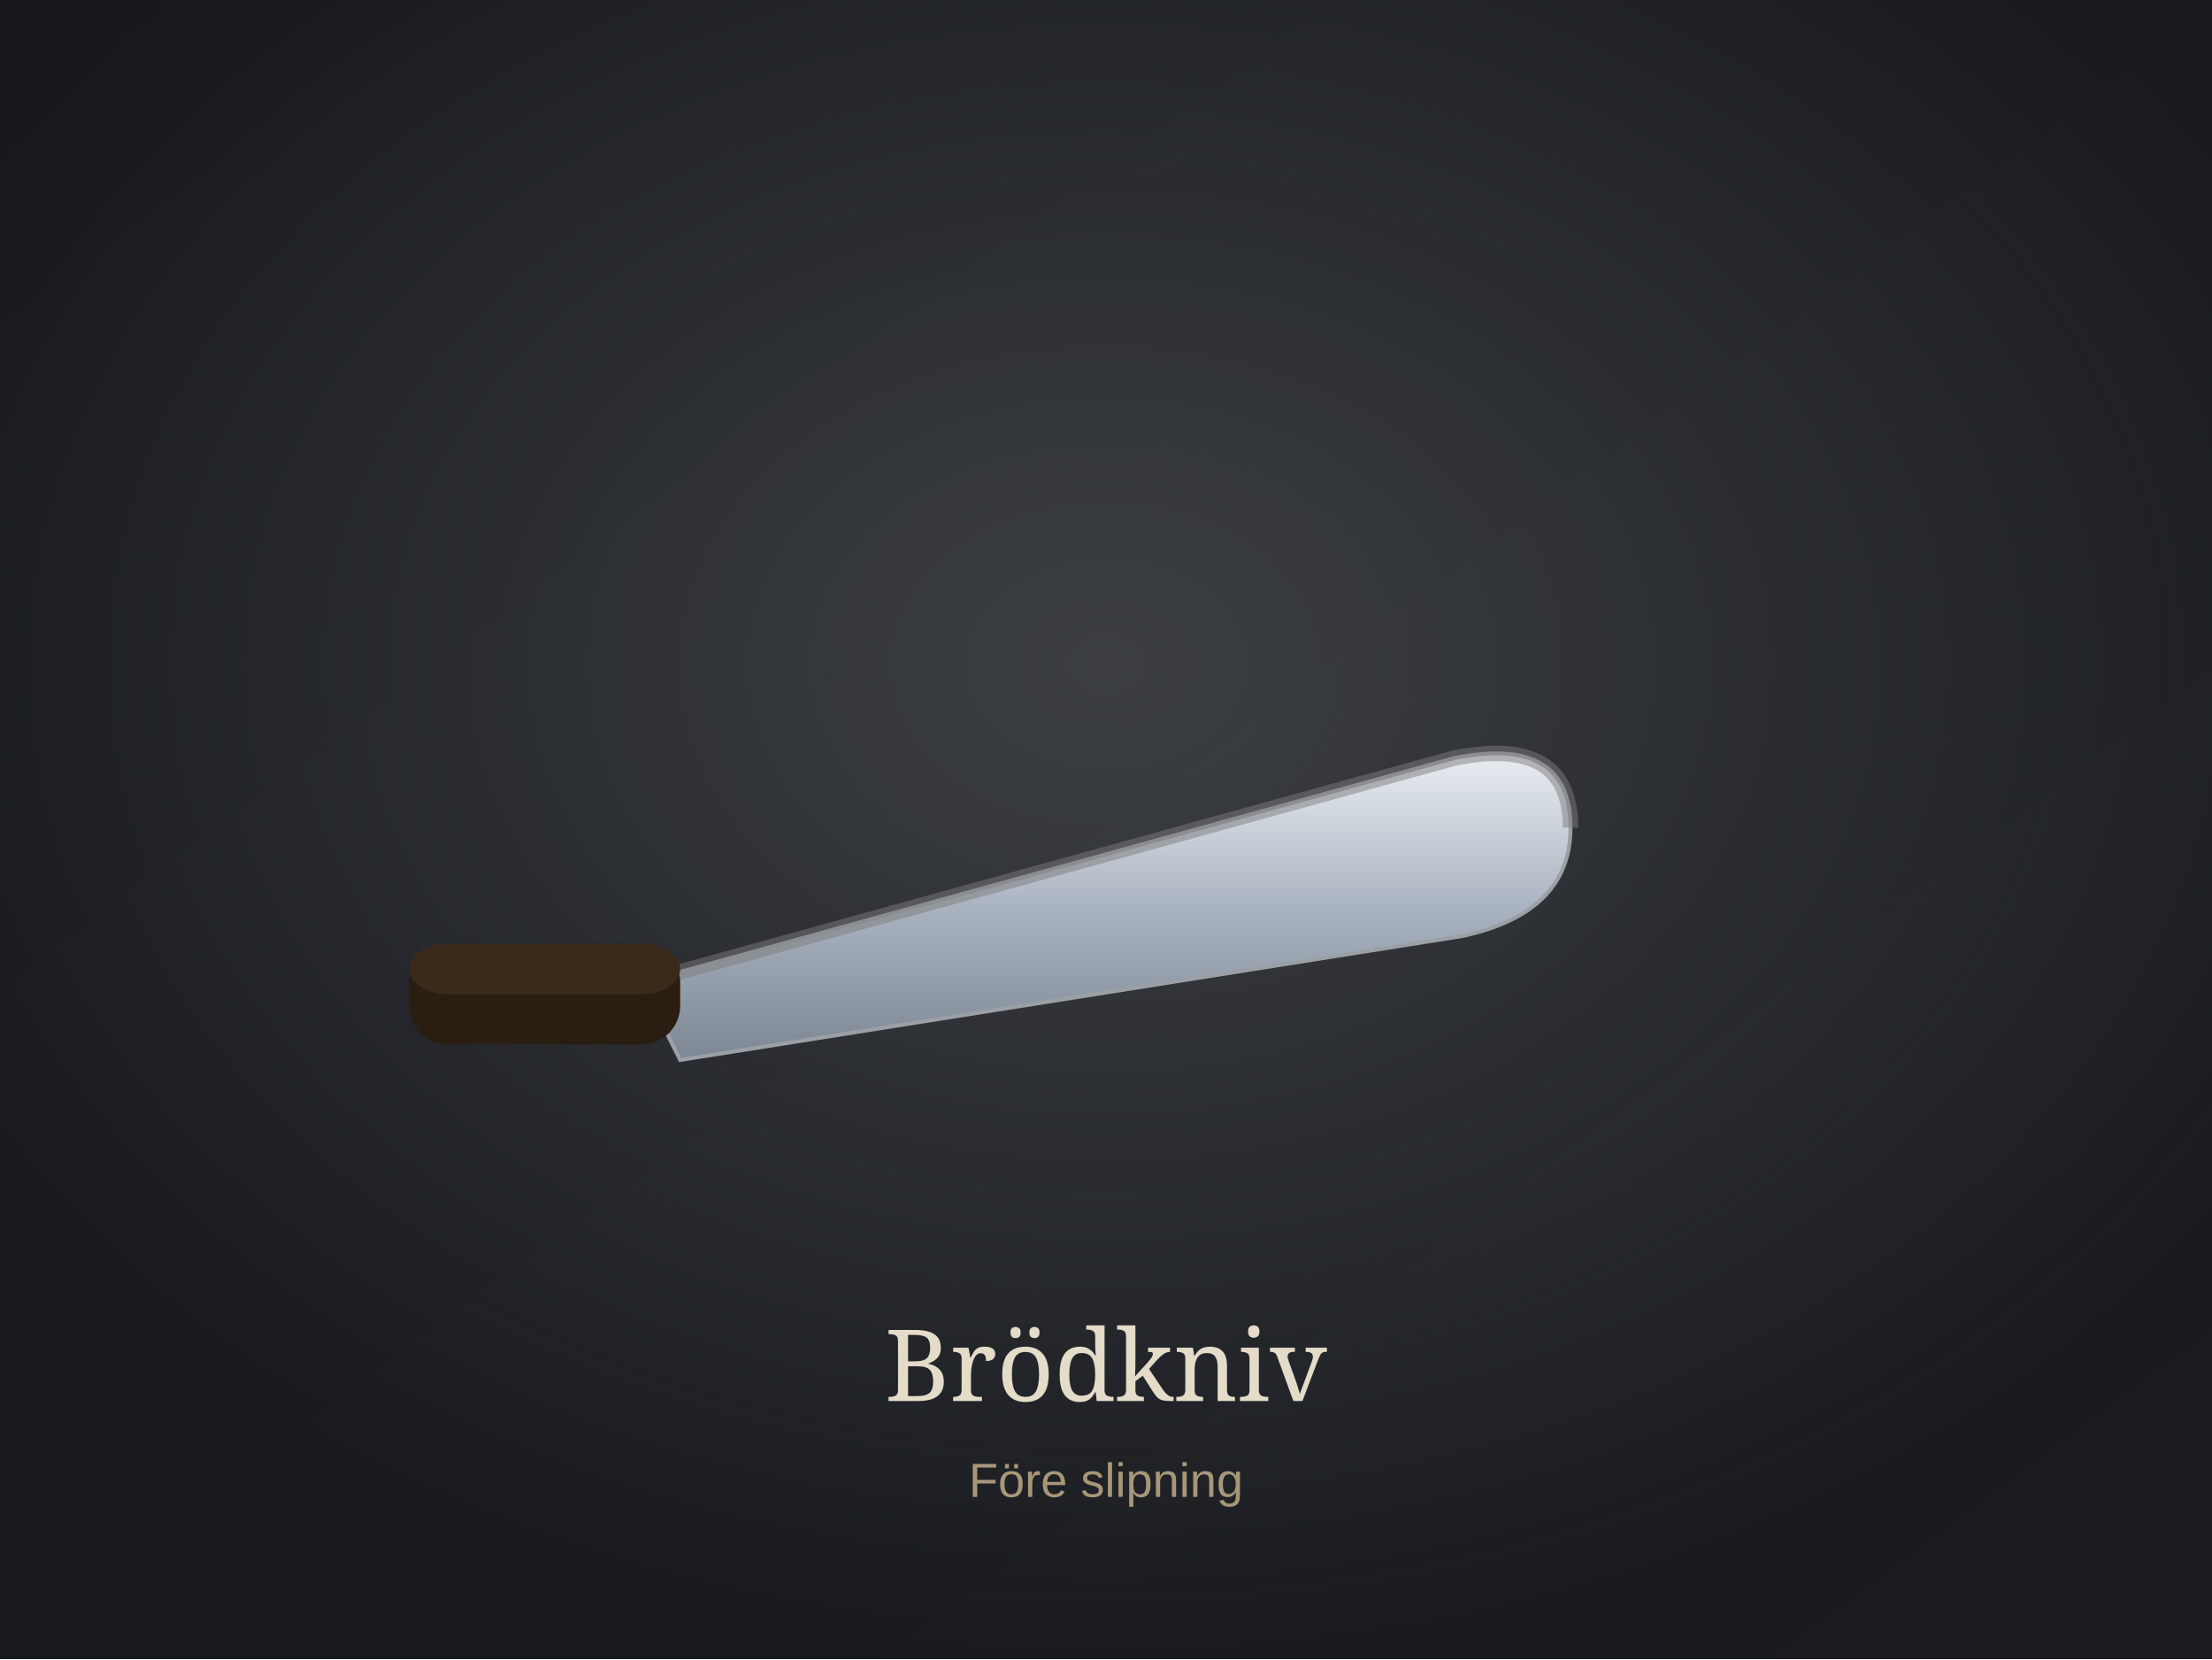
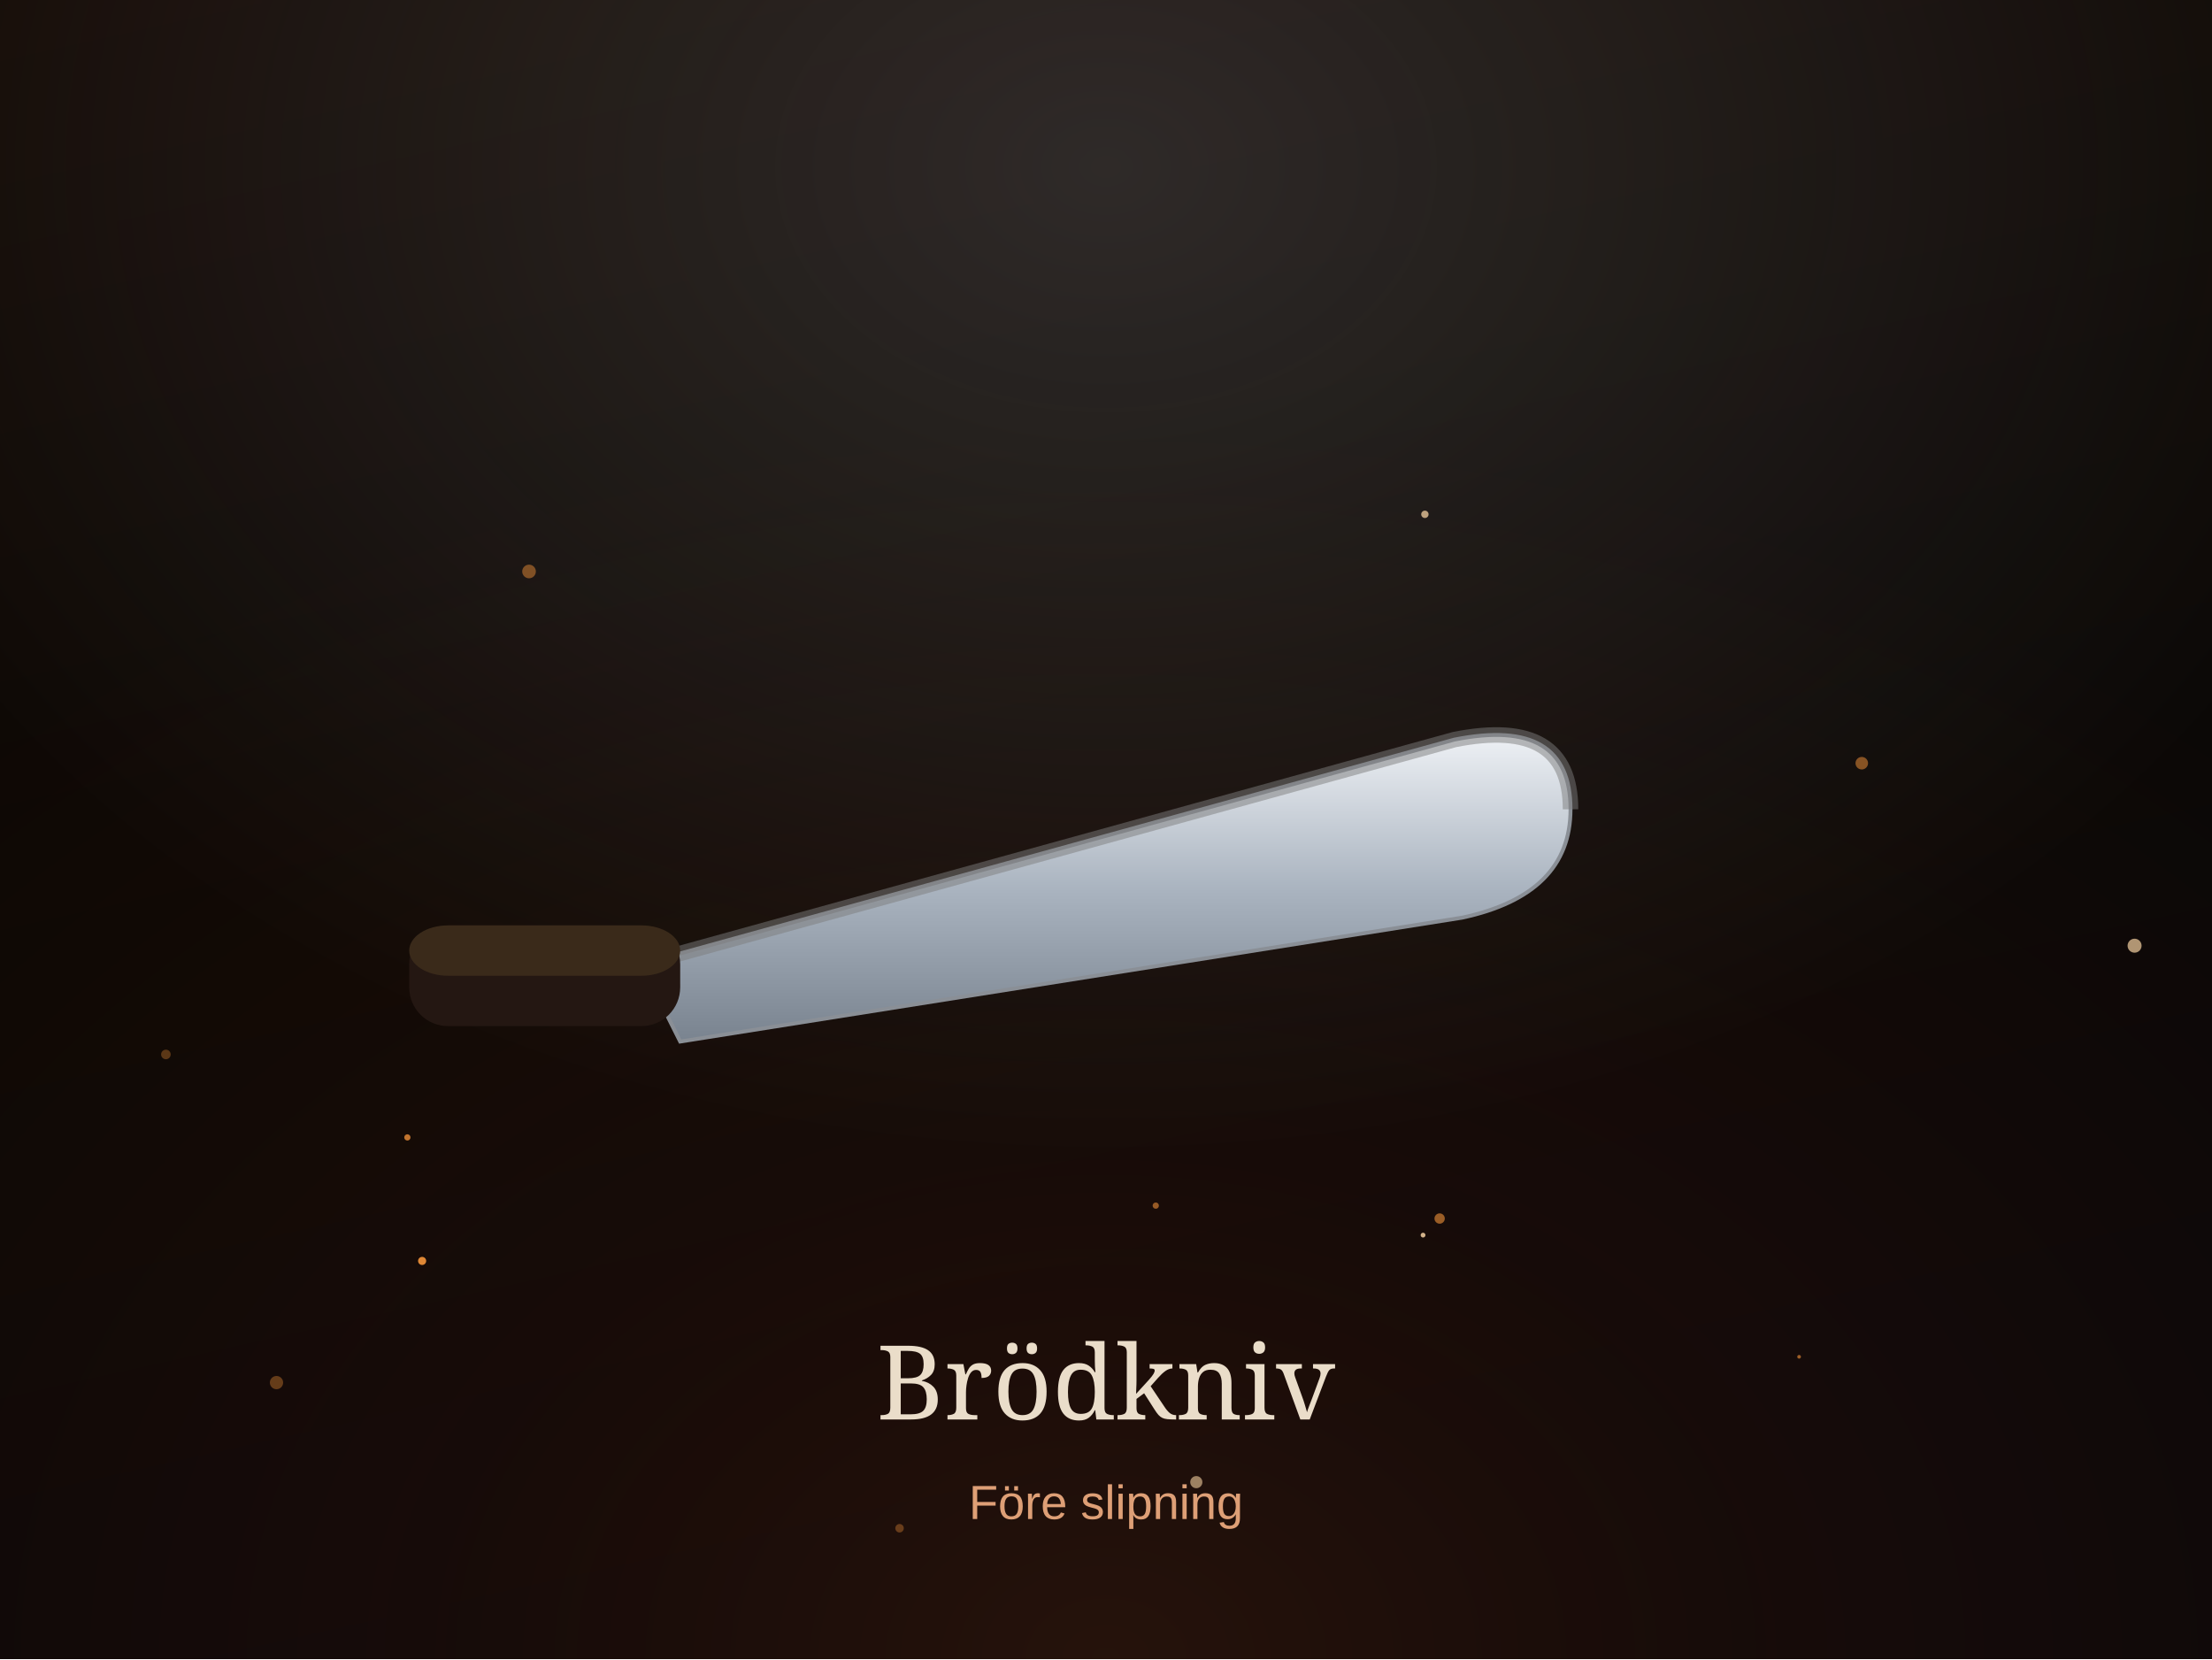
<svg xmlns="http://www.w3.org/2000/svg" viewBox="0 0 1200 900" width="1200" height="900">
  <defs>
-     <linearGradient id="bg" x1="0" y1="0" x2="1" y2="1">
-       <stop offset="0" stop-color="#15171b" />
-       <stop offset="1" stop-color="#1a1c20" />
+     <linearGradient id="bg" x1="0" y1="0" x2="0.3" y2="1">
+       <stop offset="0" stop-color="#140a05" />
+       <stop offset="0.55" stop-color="#0c0805" />
+       <stop offset="1" stop-color="#080709" />
    </linearGradient>
    <linearGradient id="steel" x1="0" y1="0" x2="0" y2="1">
-       <stop offset="0" stop-color="#e9edf2" />
+       <stop offset="0" stop-color="#eef1f5" />
      <stop offset="0.5" stop-color="#aab4c0" />
-       <stop offset="1" stop-color="#7d8794" />
+       <stop offset="1" stop-color="#79838f" />
    </linearGradient>
-     <radialGradient id="glow" cx="0.5" cy="0.4" r="0.6">
-       <stop offset="0" stop-color="#9aa0a6" stop-opacity="0.28" />
+     <linearGradient id="hotedge" x1="0" y1="0" x2="1" y2="0">
+       <stop offset="0" stop-color="#fff3d6" />
+       <stop offset="0.5" stop-color="#ff8a2b" />
+       <stop offset="1" stop-color="#f2480c" />
+     </linearGradient>
+     <radialGradient id="forge" cx="0.5" cy="1" r="0.75">
+       <stop offset="0" stop-color="#ff6a1a" stop-opacity="0.12" />
+       <stop offset="0.4" stop-color="#f2480c" stop-opacity="0.06" />
+       <stop offset="1" stop-color="#f2480c" stop-opacity="0" />
+     </radialGradient>
+     <radialGradient id="topglow" cx="0.5" cy="0.1" r="0.6">
+       <stop offset="0" stop-color="#9aa0a6" stop-opacity="0.22" />
      <stop offset="1" stop-color="#9aa0a6" stop-opacity="0" />
    </radialGradient>
+     <filter id="soft">
+       <feGaussianBlur stdDeviation="6" />
+     </filter>
  </defs>
  <rect width="1200" height="900" fill="url(#bg)" />
-   <rect width="1200" height="900" fill="url(#glow)" />
-   <g transform="translate(600 470) scale(2.1)">
-     <path d="M-120 30 L90 -28 Q120 -34 120 -10 Q120 12 92 18 L-110 50 Z" fill="url(#steel)" stroke="#9aa0a6" stroke-width="1" />
+   <rect width="1200" height="900" fill="url(#forge)" />
+   <rect width="1200" height="900" fill="url(#topglow)" />
+   <circle cx="150" cy="750" r="3.6" fill="#ff9a3c" opacity="0.34" />
+   <circle cx="287" cy="310" r="3.7" fill="#ff9a3c" opacity="0.44" />
+   <circle cx="627" cy="654" r="1.7" fill="#ff9a3c" opacity="0.55" />
+   <circle cx="221" cy="617" r="1.7" fill="#ff9a3c" opacity="0.73" />
+   <circle cx="1010" cy="414" r="3.4" fill="#ff9a3c" opacity="0.49" />
+   <circle cx="90" cy="572" r="2.6" fill="#ff9a3c" opacity="0.31" />
+   <circle cx="781" cy="661" r="2.8" fill="#ff9a3c" opacity="0.57" />
+   <circle cx="488" cy="829" r="2.3" fill="#ff9a3c" opacity="0.33" />
+   <circle cx="976" cy="736" r="1.0" fill="#ff9a3c" opacity="0.58" />
+   <circle cx="229" cy="684" r="2.2" fill="#ff9a3c" opacity="0.86" />
+   <circle cx="772" cy="670" r="1.3" fill="#ffd9a8" opacity="0.81" />
+   <circle cx="649" cy="804" r="3.3" fill="#ffd9a8" opacity="0.56" />
+   <circle cx="1158" cy="513" r="3.8" fill="#ffd9a8" opacity="0.67" />
+   <circle cx="773" cy="279" r="2.0" fill="#ffd9a8" opacity="0.71" />
+   <g transform="translate(600 460) scale(2.1)">
+     <path d="M-120 30 L90 -28 Q120 -34 120 -10 Q120 12 92 18 L-110 50 Z" fill="url(#steel)" stroke="#8a8f96" stroke-width="1" />
    <path d="M-120 30 L90 -28 Q120 -34 120 -10" fill="none" stroke="#7c7c7c" stroke-width="4" opacity="0.5" />
-     <rect x="-180" y="20" width="70" height="26" rx="10" fill="#2a1d12" />
+     <rect x="-180" y="20" width="70" height="26" rx="10" fill="#241712" />
    <rect x="-180" y="20" width="70" height="13" rx="10" fill="#3a2a1a" />
  </g>
-   <text x="600" y="760" text-anchor="middle" font-family="Georgia, serif" font-size="54" fill="#f4ead6" opacity="0.92">Brödkniv</text>
-   <text x="600" y="812" text-anchor="middle" font-family="Arial, sans-serif" font-size="26" fill="#c9b48f" opacity="0.8">Före slipning</text>
+   <text x="600" y="770" text-anchor="middle" font-family="Georgia, serif" font-size="56" fill="#f6ead6" opacity="0.94">Brödkniv</text>
+   <text x="600" y="824" text-anchor="middle" font-family="Arial, sans-serif" font-size="26" fill="#ffb98a" opacity="0.85">Före slipning</text>
</svg>
